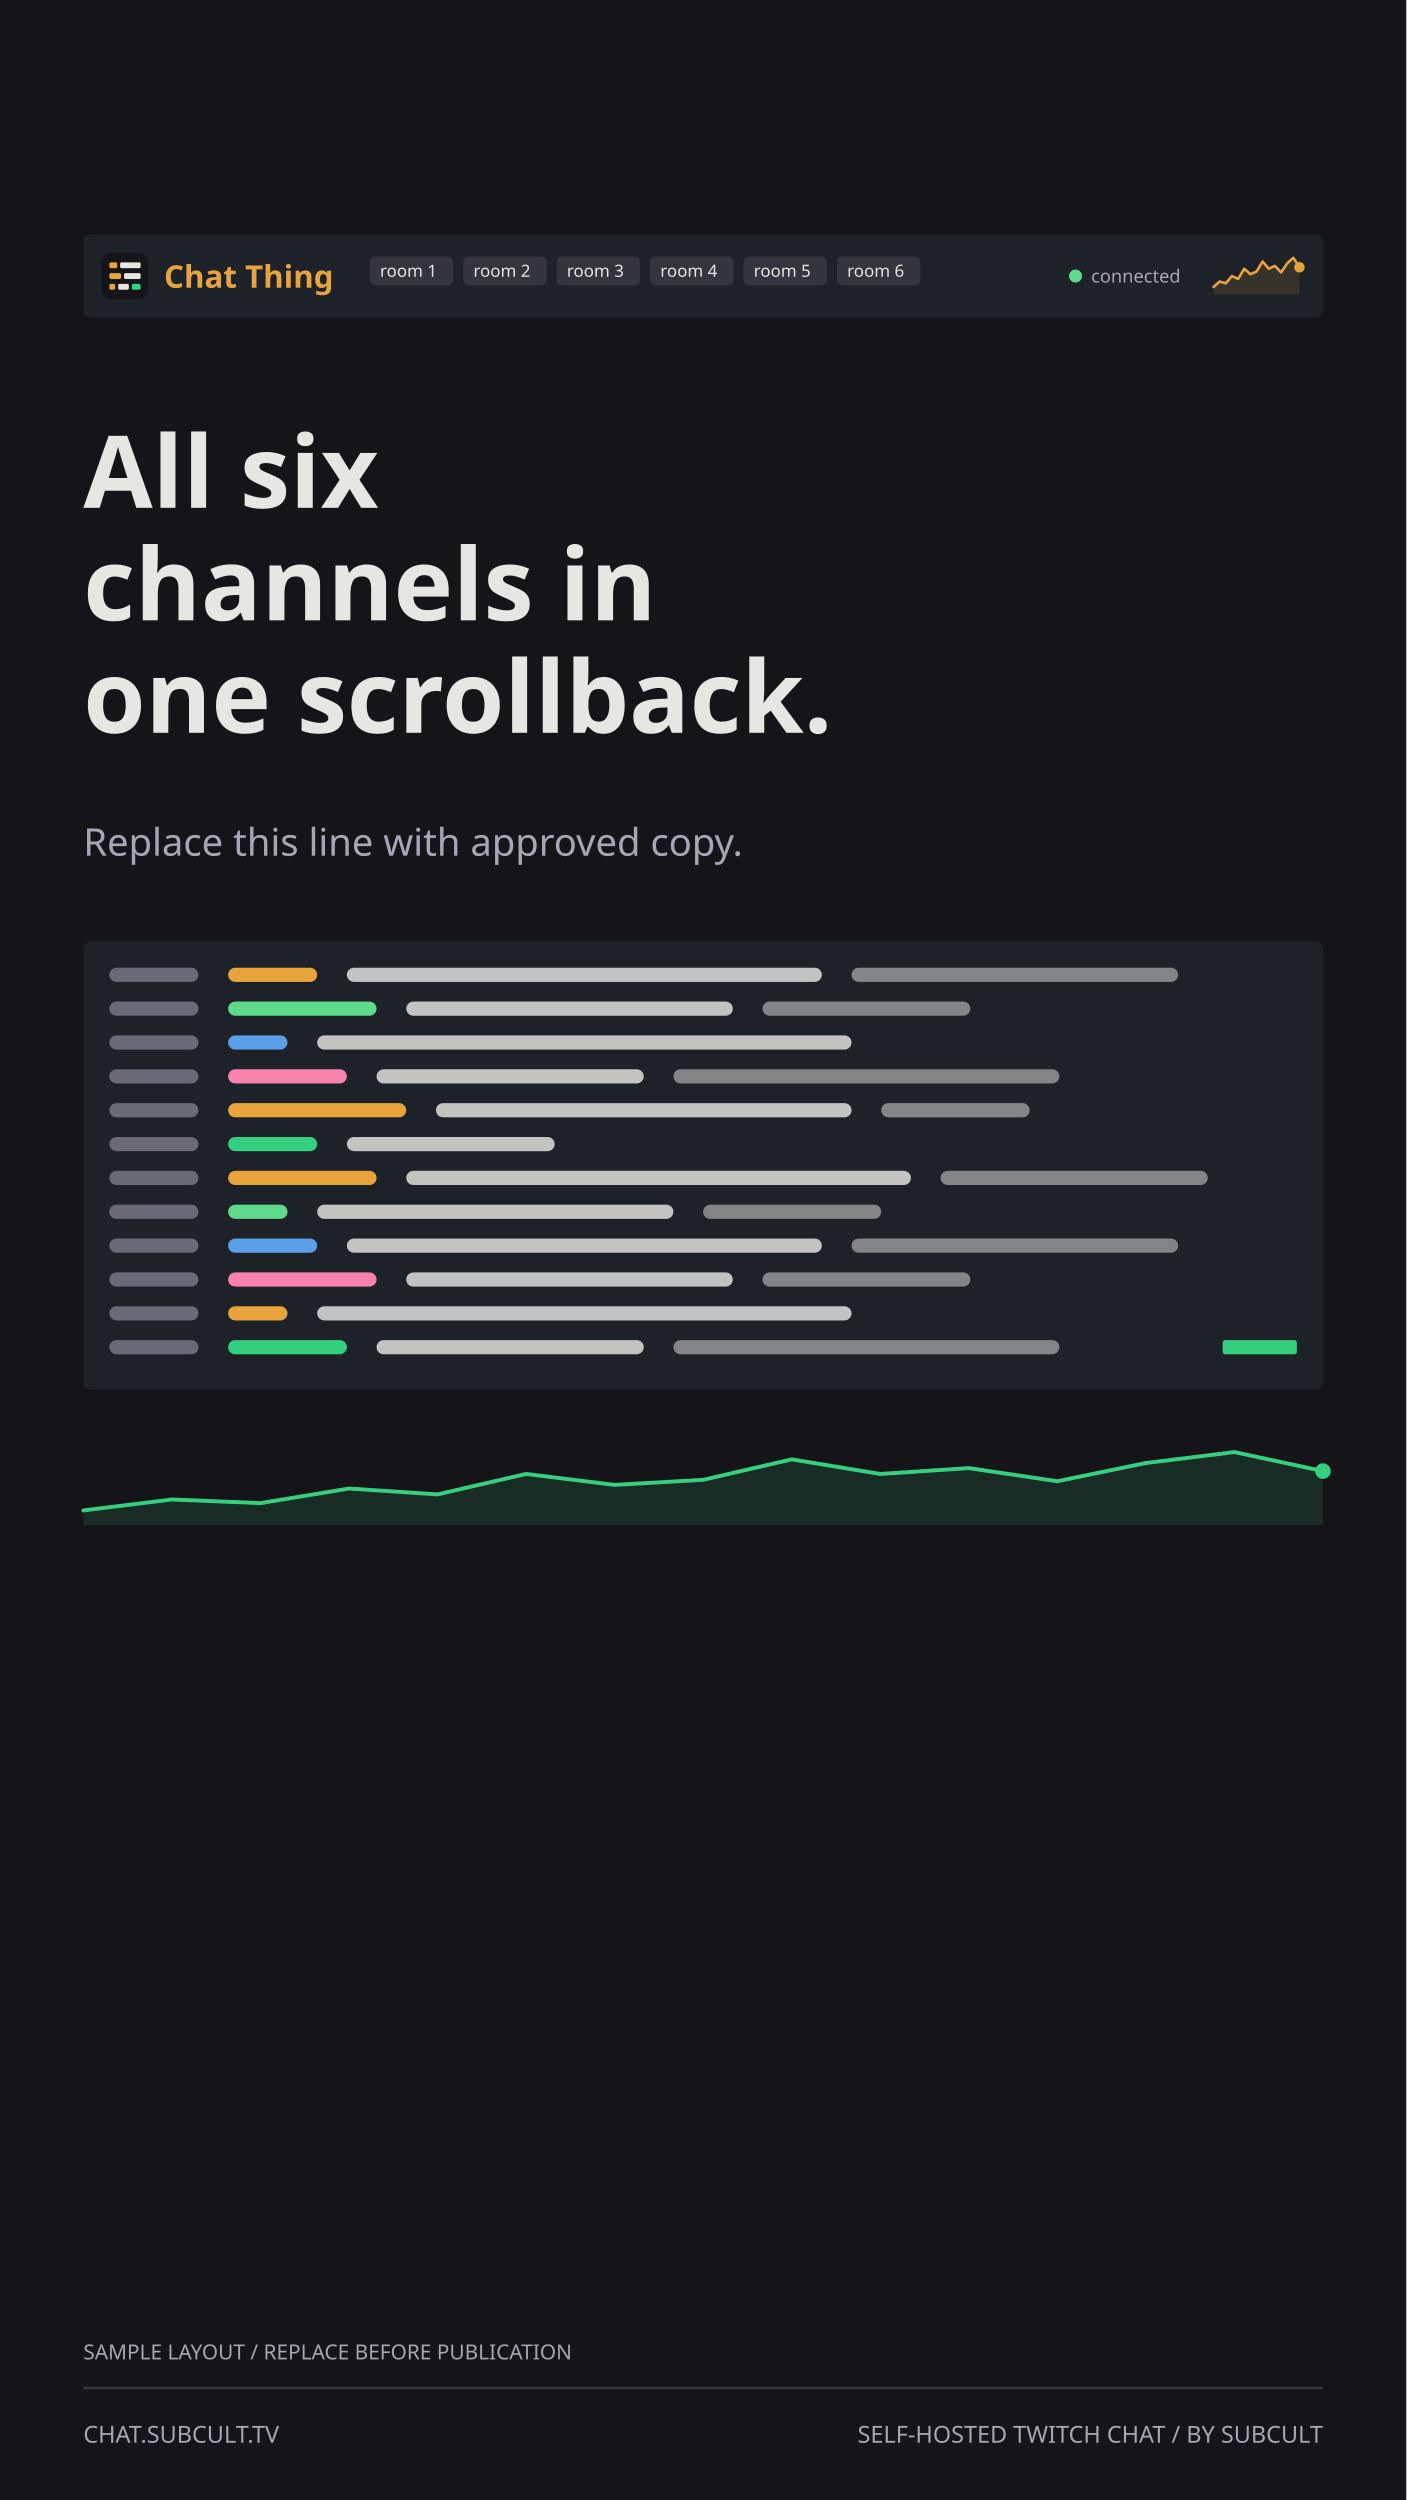
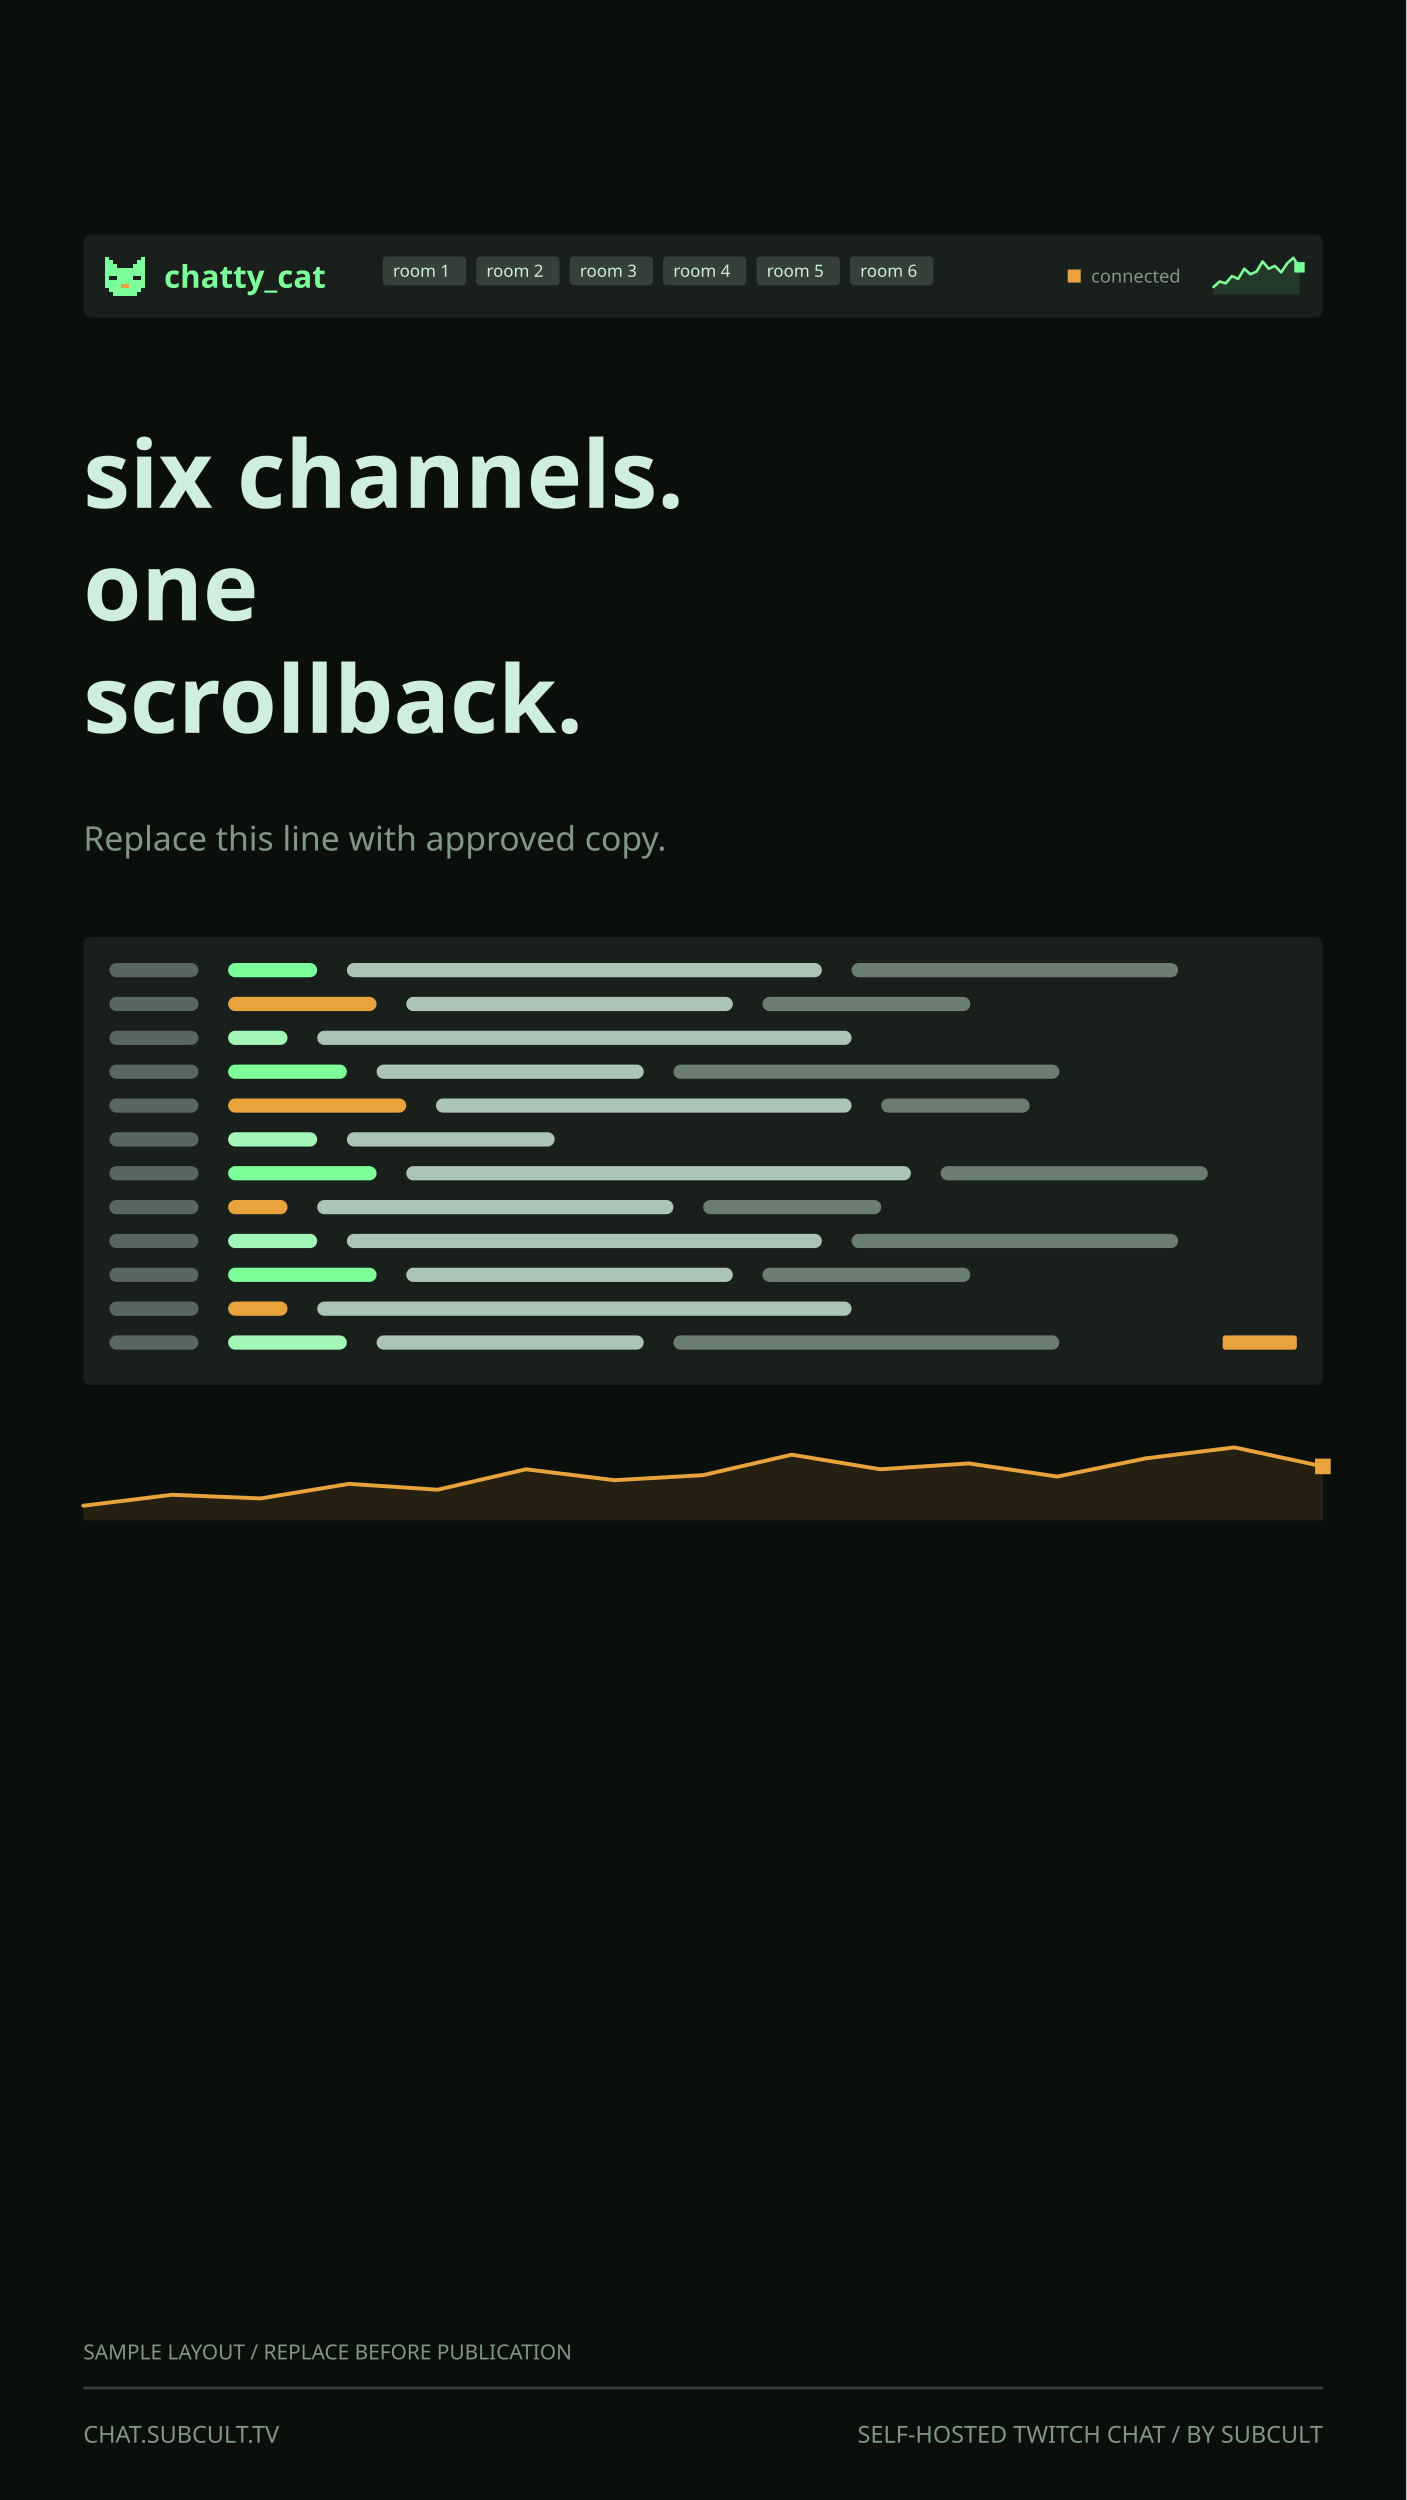
- <svg xmlns="http://www.w3.org/2000/svg" width="1080" height="1920" viewBox="0 0 1080 1920" role="img" aria-label="Chat Thing story template">
-   <rect width="1080" height="1920" fill="#151519" />
-   <rect x="64" y="180" width="952" height="64" rx="6" fill="#1d2229" />
-   <g transform="translate(78 194) scale(1.5)">
-     <rect width="24" height="24" rx="5" fill="#151519" />
-     <rect x="4" y="5.0" width="4.0" height="3" rx=".75" fill="#e8a33d" />
-     <rect x="9.5" y="5.0" width="10.5" height="3" rx=".75" fill="#e8e6e3" />
-     <rect x="4" y="10.5" width="6.0" height="3" rx=".75" fill="#e8a33d" />
-     <rect x="11.5" y="10.5" width="8.5" height="3" rx=".75" fill="#e8e6e3" />
-     <rect x="4" y="16.0" width="3.0" height="3" rx=".75" fill="#e8a33d" />
-     <rect x="8.5" y="16.0" width="5.5" height="3" rx=".75" fill="#e8e6e3" />
-     <rect x="15.5" y="16" width="4.5" height="3" rx=".75" fill="#35d07f" />
+ <svg xmlns="http://www.w3.org/2000/svg" width="1080" height="1920" viewBox="0 0 1080 1920" role="img" aria-label="Chatty Cat story template">
+   <rect x="0" y="0" width="1080" height="1920" rx="0" fill="#0b0f0c" />
+   <rect x="64" y="180" width="952" height="64" rx="6" fill="#191f1b" />
+   <g transform="translate(78 194) scale(1.5)" shape-rendering="crispEdges">
+     <path fill="#7dff9a" d="M2 2h2.02v2.02h-2.02zM20 2h2.02v2.02h-2.02zM2 4h2.02v2.02h-2.02zM4 4h2.02v2.02h-2.02zM18 4h2.02v2.02h-2.02zM20 4h2.02v2.02h-2.02zM2 6h2.02v2.02h-2.02zM4 6h2.02v2.02h-2.02zM6 6h2.02v2.02h-2.02zM16 6h2.02v2.02h-2.02zM18 6h2.02v2.02h-2.02zM20 6h2.02v2.02h-2.02zM2 8h2.02v2.02h-2.02zM4 8h2.02v2.02h-2.02zM6 8h2.02v2.02h-2.02zM8 8h2.02v2.02h-2.02zM10 8h2.02v2.02h-2.02zM12 8h2.02v2.02h-2.02zM14 8h2.02v2.02h-2.02zM16 8h2.02v2.02h-2.02zM18 8h2.02v2.02h-2.02zM20 8h2.02v2.02h-2.02zM2 10h2.02v2.02h-2.02zM4 10h2.02v2.02h-2.02zM6 10h2.02v2.02h-2.02zM8 10h2.02v2.02h-2.02zM10 10h2.02v2.02h-2.02zM12 10h2.02v2.02h-2.02zM14 10h2.02v2.02h-2.02zM16 10h2.02v2.02h-2.02zM18 10h2.02v2.02h-2.02zM20 10h2.02v2.02h-2.02zM2 12h2.02v2.02h-2.02zM8 12h2.02v2.02h-2.02zM10 12h2.02v2.02h-2.02zM12 12h2.02v2.02h-2.02zM14 12h2.02v2.02h-2.02zM20 12h2.02v2.02h-2.02zM2 14h2.02v2.02h-2.02zM4 14h2.02v2.02h-2.02zM6 14h2.02v2.02h-2.02zM8 14h2.02v2.02h-2.02zM10 14h2.02v2.02h-2.02zM12 14h2.02v2.02h-2.02zM14 14h2.02v2.02h-2.02zM16 14h2.02v2.02h-2.02zM18 14h2.02v2.02h-2.02zM20 14h2.02v2.02h-2.02zM2 16h2.02v2.02h-2.02zM4 16h2.02v2.02h-2.02zM6 16h2.02v2.02h-2.02zM8 16h2.02v2.02h-2.02zM14 16h2.02v2.02h-2.02zM16 16h2.02v2.02h-2.02zM18 16h2.02v2.02h-2.02zM20 16h2.02v2.02h-2.02zM4 18h2.02v2.02h-2.02zM6 18h2.02v2.02h-2.02zM8 18h2.02v2.02h-2.02zM10 18h2.02v2.02h-2.02zM12 18h2.02v2.02h-2.02zM14 18h2.02v2.02h-2.02zM16 18h2.02v2.02h-2.02zM18 18h2.02v2.02h-2.02zM6 20h2.02v2.02h-2.02zM8 20h2.02v2.02h-2.02zM10 20h2.02v2.02h-2.02zM12 20h2.02v2.02h-2.02zM14 20h2.02v2.02h-2.02zM16 20h2.02v2.02h-2.02z" />
+     <path fill="#e8a33d" d="M10 16h2.02v2.02h-2.02zM12 16h2.02v2.02h-2.02z" />
  </g>
-   <text x="126" y="221" font-family="Atkinson Hyperlegible Mono" font-weight="700" font-size="24" fill="#e8a33d" text-anchor="start">Chat Thing</text>
-   <rect x="284" y="197" width="64.0" height="22.1" rx="4" fill="#34343e" />
-   <text x="291.8" y="212.6" font-family="Atkinson Hyperlegible Mono" font-weight="400" font-size="13" fill="#e8e6e3" text-anchor="start">room 1</text>
-   <rect x="355.76" y="197" width="64.0" height="22.1" rx="4" fill="#34343e" />
-   <text x="363.56" y="212.6" font-family="Atkinson Hyperlegible Mono" font-weight="400" font-size="13" fill="#e8e6e3" text-anchor="start">room 2</text>
-   <rect x="427.52" y="197" width="64.0" height="22.1" rx="4" fill="#34343e" />
-   <text x="435.32" y="212.6" font-family="Atkinson Hyperlegible Mono" font-weight="400" font-size="13" fill="#e8e6e3" text-anchor="start">room 3</text>
-   <rect x="499.28" y="197" width="64.0" height="22.1" rx="4" fill="#34343e" />
-   <text x="507.08" y="212.6" font-family="Atkinson Hyperlegible Mono" font-weight="400" font-size="13" fill="#e8e6e3" text-anchor="start">room 4</text>
-   <rect x="571.04" y="197" width="64.0" height="22.1" rx="4" fill="#34343e" />
-   <text x="578.84" y="212.6" font-family="Atkinson Hyperlegible Mono" font-weight="400" font-size="13" fill="#e8e6e3" text-anchor="start">room 5</text>
-   <rect x="642.8" y="197" width="64.0" height="22.1" rx="4" fill="#34343e" />
-   <text x="650.6" y="212.6" font-family="Atkinson Hyperlegible Mono" font-weight="400" font-size="13" fill="#e8e6e3" text-anchor="start">room 6</text>
-   <circle cx="826" cy="212" r="5" fill="#5fd98a" />
-   <text x="838" y="217" font-family="Atkinson Hyperlegible Mono" font-weight="400" font-size="14" fill="#aaa4b7" text-anchor="start">connected</text>
-   <polygon points="932,226 932.0,220.4 936.7,216.2 941.4,217.6 946.1,212.0 950.9,214.2 955.6,206.4 960.3,210.6 965.0,208.6 969.7,200.8 974.4,206.4 979.1,204.2 983.9,209.2 988.6,202.2 993.3,198.0 998.0,205.3 998,226" fill="#e8a33d" opacity=".12" />
-   <polyline points="932.0,220.4 936.7,216.2 941.4,217.6 946.1,212.0 950.9,214.2 955.6,206.4 960.3,210.6 965.0,208.6 969.7,200.8 974.4,206.4 979.1,204.2 983.9,209.2 988.6,202.2 993.3,198.0 998.0,205.3" fill="none" stroke="#e8a33d" stroke-width="2" stroke-linejoin="round" stroke-linecap="round" />
-   <circle cx="998.0" cy="205.3" r="4" fill="#e8a33d" />
-   <text x="64" y="390.0" font-family="Atkinson Hyperlegible Next" font-weight="700" font-size="77.143" fill="#e8e6e3" text-anchor="start">All six</text>
-   <text x="64" y="476.4" font-family="Atkinson Hyperlegible Next" font-weight="700" font-size="77.143" fill="#e8e6e3" text-anchor="start">channels in</text>
-   <text x="64" y="562.8" font-family="Atkinson Hyperlegible Next" font-weight="700" font-size="77.143" fill="#e8e6e3" text-anchor="start">one scrollback.</text>
-   <text x="64" y="657.2" font-family="Atkinson Hyperlegible Next" font-weight="400" font-size="29.314" fill="#aaa4b7" text-anchor="start">Replace this line with approved copy.</text>
-   <rect x="64" y="723.2" width="952" height="344" rx="6" fill="#1d2229" />
-   <rect x="84" y="743.2" width="68.4" height="10.9" rx="5.5" fill="#aaa4b7" opacity=".55" />
-   <rect x="175.2" y="743.2" width="68.4" height="10.9" rx="5.5" fill="#e8a33d" />
-   <rect x="266.4" y="743.2" width="364.8" height="10.9" rx="5.5" fill="#e8e6e3" opacity=".82" />
-   <rect x="654.0" y="743.2" width="250.8" height="10.9" rx="5.5" fill="#e8e6e3" opacity=".5" />
-   <rect x="84" y="769.2" width="68.4" height="10.9" rx="5.5" fill="#aaa4b7" opacity=".55" />
-   <rect x="175.2" y="769.2" width="114.0" height="10.9" rx="5.5" fill="#5fd98a" />
-   <rect x="312.0" y="769.2" width="250.8" height="10.9" rx="5.5" fill="#e8e6e3" opacity=".82" />
-   <rect x="585.6" y="769.2" width="159.6" height="10.9" rx="5.5" fill="#e8e6e3" opacity=".5" />
-   <rect x="84" y="795.2" width="68.4" height="10.9" rx="5.5" fill="#aaa4b7" opacity=".55" />
-   <rect x="175.2" y="795.2" width="45.6" height="10.9" rx="5.5" fill="#5a9fe8" />
-   <rect x="243.6" y="795.2" width="410.4" height="10.9" rx="5.5" fill="#e8e6e3" opacity=".82" />
-   <rect x="84" y="821.2" width="68.4" height="10.9" rx="5.5" fill="#aaa4b7" opacity=".55" />
-   <rect x="175.2" y="821.2" width="91.2" height="10.9" rx="5.5" fill="#f783ac" />
-   <rect x="289.2" y="821.2" width="205.2" height="10.9" rx="5.5" fill="#e8e6e3" opacity=".82" />
-   <rect x="517.2" y="821.2" width="296.4" height="10.9" rx="5.5" fill="#e8e6e3" opacity=".5" />
-   <rect x="84" y="847.2" width="68.4" height="10.9" rx="5.5" fill="#aaa4b7" opacity=".55" />
-   <rect x="175.2" y="847.2" width="136.8" height="10.9" rx="5.5" fill="#e8a33d" />
-   <rect x="334.8" y="847.2" width="319.2" height="10.9" rx="5.5" fill="#e8e6e3" opacity=".82" />
-   <rect x="676.8" y="847.2" width="114.0" height="10.9" rx="5.5" fill="#e8e6e3" opacity=".5" />
-   <rect x="84" y="873.2" width="68.4" height="10.9" rx="5.5" fill="#aaa4b7" opacity=".55" />
-   <rect x="175.2" y="873.2" width="68.4" height="10.9" rx="5.5" fill="#35d07f" />
-   <rect x="266.4" y="873.2" width="159.6" height="10.9" rx="5.5" fill="#e8e6e3" opacity=".82" />
-   <rect x="84" y="899.2" width="68.4" height="10.9" rx="5.5" fill="#aaa4b7" opacity=".55" />
-   <rect x="175.2" y="899.2" width="114.0" height="10.9" rx="5.5" fill="#e8a33d" />
-   <rect x="312.0" y="899.2" width="387.6" height="10.9" rx="5.5" fill="#e8e6e3" opacity=".82" />
-   <rect x="722.4" y="899.2" width="205.2" height="10.9" rx="5.5" fill="#e8e6e3" opacity=".5" />
-   <rect x="84" y="925.2" width="68.4" height="10.9" rx="5.5" fill="#aaa4b7" opacity=".55" />
-   <rect x="175.2" y="925.2" width="45.6" height="10.9" rx="5.5" fill="#5fd98a" />
-   <rect x="243.6" y="925.2" width="273.6" height="10.9" rx="5.5" fill="#e8e6e3" opacity=".82" />
-   <rect x="540.0" y="925.2" width="136.8" height="10.9" rx="5.5" fill="#e8e6e3" opacity=".5" />
-   <rect x="84" y="951.2" width="68.4" height="10.9" rx="5.5" fill="#aaa4b7" opacity=".55" />
-   <rect x="175.2" y="951.2" width="68.4" height="10.9" rx="5.5" fill="#5a9fe8" />
-   <rect x="266.4" y="951.2" width="364.8" height="10.9" rx="5.5" fill="#e8e6e3" opacity=".82" />
-   <rect x="654.0" y="951.2" width="250.8" height="10.9" rx="5.5" fill="#e8e6e3" opacity=".5" />
-   <rect x="84" y="977.2" width="68.4" height="10.9" rx="5.5" fill="#aaa4b7" opacity=".55" />
-   <rect x="175.2" y="977.2" width="114.0" height="10.9" rx="5.5" fill="#f783ac" />
-   <rect x="312.0" y="977.2" width="250.8" height="10.9" rx="5.5" fill="#e8e6e3" opacity=".82" />
-   <rect x="585.6" y="977.2" width="159.6" height="10.9" rx="5.5" fill="#e8e6e3" opacity=".5" />
-   <rect x="84" y="1003.2" width="68.4" height="10.9" rx="5.5" fill="#aaa4b7" opacity=".55" />
-   <rect x="175.2" y="1003.2" width="45.6" height="10.9" rx="5.5" fill="#e8a33d" />
-   <rect x="243.6" y="1003.2" width="410.4" height="10.9" rx="5.5" fill="#e8e6e3" opacity=".82" />
-   <rect x="84" y="1029.2" width="68.4" height="10.9" rx="5.5" fill="#aaa4b7" opacity=".55" />
-   <rect x="175.2" y="1029.2" width="91.2" height="10.9" rx="5.5" fill="#35d07f" />
-   <rect x="289.2" y="1029.2" width="205.2" height="10.9" rx="5.5" fill="#e8e6e3" opacity=".82" />
-   <rect x="517.2" y="1029.2" width="296.4" height="10.9" rx="5.5" fill="#e8e6e3" opacity=".5" />
-   <rect x="939.0" y="1029.2" width="57.0" height="10.9" rx="2" fill="#35d07f" />
-   <polygon points="64,1171.2 64.0,1160.0 132.0,1151.6 200.0,1154.4 268.0,1143.2 336.0,1147.7 404.0,1132.0 472.0,1140.4 540.0,1136.5 608.0,1120.8 676.0,1132.0 744.0,1127.5 812.0,1137.6 880.0,1123.6 948.0,1115.2 1016.0,1129.8 1016,1171.2" fill="#35d07f" opacity=".12" />
-   <polyline points="64.0,1160.0 132.0,1151.6 200.0,1154.4 268.0,1143.2 336.0,1147.7 404.0,1132.0 472.0,1140.4 540.0,1136.5 608.0,1120.8 676.0,1132.0 744.0,1127.5 812.0,1137.6 880.0,1123.6 948.0,1115.2 1016.0,1129.8" fill="none" stroke="#35d07f" stroke-width="3" stroke-linejoin="round" stroke-linecap="round" />
-   <circle cx="1016.0" cy="1129.8" r="6" fill="#35d07f" />
-   <text x="64" y="1812" font-family="Atkinson Hyperlegible Mono" font-weight="400" font-size="16" fill="#aaa4b7" text-anchor="start">SAMPLE LAYOUT / REPLACE BEFORE PUBLICATION</text>
-   <path d="M64 1834H1016" stroke="#34343e" stroke-width="2" />
-   <text x="64" y="1876" font-family="Atkinson Hyperlegible Mono" font-weight="400" font-size="18" fill="#aaa4b7" text-anchor="start">CHAT.SUBCULT.TV</text>
-   <text x="1016" y="1876" font-family="Atkinson Hyperlegible Mono" font-weight="400" font-size="18" fill="#aaa4b7" text-anchor="end">SELF-HOSTED TWITCH CHAT / BY SUBCULT</text>
+   <text x="126" y="221" font-family="Cascadia Mono" font-weight="700" font-size="24" fill="#7dff9a" text-anchor="start">chatty_cat</text>
+   <rect x="294" y="197" width="63.96" height="22.1" rx="3" fill="#36403a" />
+   <text x="301.8" y="212.6" font-family="Cascadia Mono" font-weight="400" font-size="13" fill="#cfeedd" text-anchor="start">room 1</text>
+   <rect x="365.76" y="197" width="63.96" height="22.1" rx="3" fill="#36403a" />
+   <text x="373.56" y="212.6" font-family="Cascadia Mono" font-weight="400" font-size="13" fill="#cfeedd" text-anchor="start">room 2</text>
+   <rect x="437.52" y="197" width="63.96" height="22.1" rx="3" fill="#36403a" />
+   <text x="445.32" y="212.6" font-family="Cascadia Mono" font-weight="400" font-size="13" fill="#cfeedd" text-anchor="start">room 3</text>
+   <rect x="509.28" y="197" width="63.96" height="22.1" rx="3" fill="#36403a" />
+   <text x="517.08" y="212.6" font-family="Cascadia Mono" font-weight="400" font-size="13" fill="#cfeedd" text-anchor="start">room 4</text>
+   <rect x="581.04" y="197" width="63.96" height="22.1" rx="3" fill="#36403a" />
+   <text x="588.84" y="212.6" font-family="Cascadia Mono" font-weight="400" font-size="13" fill="#cfeedd" text-anchor="start">room 5</text>
+   <rect x="652.8" y="197" width="63.96" height="22.1" rx="3" fill="#36403a" />
+   <text x="660.6" y="212.6" font-family="Cascadia Mono" font-weight="400" font-size="13" fill="#cfeedd" text-anchor="start">room 6</text>
+   <rect x="820" y="207" width="10" height="10" rx="0" fill="#e8a33d" />
+   <text x="838" y="217" font-family="Cascadia Mono" font-weight="400" font-size="14" fill="#819589" text-anchor="start">connected</text>
+   <polygon points="932,226 932.0,220.4 936.7,216.2 941.4,217.6 946.1,212.0 950.9,214.2 955.6,206.4 960.3,210.6 965.0,208.6 969.7,200.8 974.4,206.4 979.1,204.2 983.9,209.2 988.6,202.2 993.3,198.0 998.0,205.3 998,226" fill="#7dff9a" opacity=".12" />
+   <polyline points="932.0,220.4 936.7,216.2 941.4,217.6 946.1,212.0 950.9,214.2 955.6,206.4 960.3,210.6 965.0,208.6 969.7,200.8 974.4,206.4 979.1,204.2 983.9,209.2 988.6,202.2 993.3,198.0 998.0,205.3" fill="none" stroke="#7dff9a" stroke-width="2" stroke-linejoin="round" stroke-linecap="round" />
+   <rect x="994.0" y="201.3" width="8" height="8" fill="#7dff9a" />
+   <text x="64" y="390.0" font-family="Cascadia Mono" font-weight="700" font-size="72.0" fill="#cfeedd" text-anchor="start">six channels.</text>
+   <text x="64" y="476.4" font-family="Cascadia Mono" font-weight="700" font-size="72.0" fill="#cfeedd" text-anchor="start">one</text>
+   <text x="64" y="562.8" font-family="Cascadia Mono" font-weight="700" font-size="72.0" fill="#cfeedd" text-anchor="start">scrollback.</text>
+   <text x="64" y="653.2" font-family="Public Sans" font-weight="400" font-size="25.92" fill="#819589" text-anchor="start">Replace this line with approved copy.</text>
+   <rect x="64" y="719.6" width="952" height="344" rx="6" fill="#191f1b" />
+   <rect x="84" y="739.6" width="68.4" height="10.92" rx="5.46" fill="#cfeedd" opacity="0.35" />
+   <rect x="175.2" y="739.6" width="68.4" height="10.92" rx="5.46" fill="#7dff9a" />
+   <rect x="266.4" y="739.6" width="364.8" height="10.92" rx="5.46" fill="#cfeedd" opacity="0.8" />
+   <rect x="654.0" y="739.6" width="250.8" height="10.92" rx="5.46" fill="#cfeedd" opacity="0.45" />
+   <rect x="84" y="765.6" width="68.4" height="10.92" rx="5.46" fill="#cfeedd" opacity="0.35" />
+   <rect x="175.2" y="765.6" width="114.0" height="10.92" rx="5.46" fill="#e8a33d" />
+   <rect x="312.0" y="765.6" width="250.8" height="10.92" rx="5.46" fill="#cfeedd" opacity="0.8" />
+   <rect x="585.6" y="765.6" width="159.6" height="10.92" rx="5.46" fill="#cfeedd" opacity="0.45" />
+   <rect x="84" y="791.6" width="68.4" height="10.92" rx="5.46" fill="#cfeedd" opacity="0.35" />
+   <rect x="175.2" y="791.6" width="45.6" height="10.92" rx="5.46" fill="#a2f7b8" />
+   <rect x="243.6" y="791.6" width="410.4" height="10.92" rx="5.46" fill="#cfeedd" opacity="0.8" />
+   <rect x="84" y="817.6" width="68.4" height="10.92" rx="5.46" fill="#cfeedd" opacity="0.35" />
+   <rect x="175.2" y="817.6" width="91.2" height="10.92" rx="5.46" fill="#7dff9a" />
+   <rect x="289.2" y="817.6" width="205.2" height="10.92" rx="5.46" fill="#cfeedd" opacity="0.8" />
+   <rect x="517.2" y="817.6" width="296.4" height="10.92" rx="5.46" fill="#cfeedd" opacity="0.45" />
+   <rect x="84" y="843.6" width="68.4" height="10.92" rx="5.46" fill="#cfeedd" opacity="0.35" />
+   <rect x="175.2" y="843.6" width="136.8" height="10.92" rx="5.46" fill="#e8a33d" />
+   <rect x="334.8" y="843.6" width="319.2" height="10.92" rx="5.46" fill="#cfeedd" opacity="0.8" />
+   <rect x="676.8" y="843.6" width="114.0" height="10.92" rx="5.46" fill="#cfeedd" opacity="0.45" />
+   <rect x="84" y="869.6" width="68.4" height="10.92" rx="5.46" fill="#cfeedd" opacity="0.35" />
+   <rect x="175.2" y="869.6" width="68.4" height="10.92" rx="5.46" fill="#a2f7b8" />
+   <rect x="266.4" y="869.6" width="159.6" height="10.92" rx="5.46" fill="#cfeedd" opacity="0.8" />
+   <rect x="84" y="895.6" width="68.4" height="10.92" rx="5.46" fill="#cfeedd" opacity="0.35" />
+   <rect x="175.2" y="895.6" width="114.0" height="10.92" rx="5.46" fill="#7dff9a" />
+   <rect x="312.0" y="895.6" width="387.6" height="10.92" rx="5.46" fill="#cfeedd" opacity="0.8" />
+   <rect x="722.4" y="895.6" width="205.2" height="10.92" rx="5.46" fill="#cfeedd" opacity="0.45" />
+   <rect x="84" y="921.6" width="68.4" height="10.92" rx="5.46" fill="#cfeedd" opacity="0.35" />
+   <rect x="175.2" y="921.6" width="45.6" height="10.92" rx="5.46" fill="#e8a33d" />
+   <rect x="243.6" y="921.6" width="273.6" height="10.92" rx="5.46" fill="#cfeedd" opacity="0.8" />
+   <rect x="540.0" y="921.6" width="136.8" height="10.92" rx="5.46" fill="#cfeedd" opacity="0.45" />
+   <rect x="84" y="947.6" width="68.4" height="10.92" rx="5.46" fill="#cfeedd" opacity="0.35" />
+   <rect x="175.2" y="947.6" width="68.4" height="10.92" rx="5.46" fill="#a2f7b8" />
+   <rect x="266.4" y="947.6" width="364.8" height="10.92" rx="5.46" fill="#cfeedd" opacity="0.8" />
+   <rect x="654.0" y="947.6" width="250.8" height="10.92" rx="5.46" fill="#cfeedd" opacity="0.45" />
+   <rect x="84" y="973.6" width="68.4" height="10.92" rx="5.46" fill="#cfeedd" opacity="0.35" />
+   <rect x="175.2" y="973.6" width="114.0" height="10.92" rx="5.46" fill="#7dff9a" />
+   <rect x="312.0" y="973.6" width="250.8" height="10.92" rx="5.46" fill="#cfeedd" opacity="0.8" />
+   <rect x="585.6" y="973.6" width="159.6" height="10.92" rx="5.46" fill="#cfeedd" opacity="0.45" />
+   <rect x="84" y="999.6" width="68.4" height="10.92" rx="5.46" fill="#cfeedd" opacity="0.35" />
+   <rect x="175.2" y="999.6" width="45.6" height="10.92" rx="5.46" fill="#e8a33d" />
+   <rect x="243.6" y="999.6" width="410.4" height="10.92" rx="5.46" fill="#cfeedd" opacity="0.8" />
+   <rect x="84" y="1025.6" width="68.4" height="10.92" rx="5.46" fill="#cfeedd" opacity="0.35" />
+   <rect x="175.2" y="1025.6" width="91.2" height="10.92" rx="5.46" fill="#a2f7b8" />
+   <rect x="289.2" y="1025.6" width="205.2" height="10.92" rx="5.46" fill="#cfeedd" opacity="0.8" />
+   <rect x="517.2" y="1025.6" width="296.4" height="10.92" rx="5.46" fill="#cfeedd" opacity="0.45" />
+   <rect x="939.0" y="1025.6" width="57.0" height="10.92" rx="2" fill="#e8a33d" />
+   <polygon points="64,1167.6 64.0,1156.4 132.0,1148.0 200.0,1150.8 268.0,1139.6 336.0,1144.1 404.0,1128.4 472.0,1136.8 540.0,1132.9 608.0,1117.2 676.0,1128.4 744.0,1123.9 812.0,1134.0 880.0,1120.0 948.0,1111.6 1016.0,1126.2 1016,1167.6" fill="#e8a33d" opacity=".12" />
+   <polyline points="64.0,1156.4 132.0,1148.0 200.0,1150.8 268.0,1139.6 336.0,1144.1 404.0,1128.4 472.0,1136.8 540.0,1132.9 608.0,1117.2 676.0,1128.4 744.0,1123.9 812.0,1134.0 880.0,1120.0 948.0,1111.6 1016.0,1126.2" fill="none" stroke="#e8a33d" stroke-width="3" stroke-linejoin="round" stroke-linecap="round" />
+   <rect x="1010.0" y="1120.2" width="12" height="12" fill="#e8a33d" />
+   <text x="64" y="1812" font-family="Cascadia Mono" font-weight="400" font-size="16" fill="#819589" text-anchor="start">SAMPLE LAYOUT / REPLACE BEFORE PUBLICATION</text>
+   <path d="M64 1834H1016" stroke="#36403a" stroke-width="2" />
+   <text x="64" y="1876" font-family="Cascadia Mono" font-weight="400" font-size="18" fill="#819589" text-anchor="start">CHAT.SUBCULT.TV</text>
+   <text x="1016" y="1876" font-family="Cascadia Mono" font-weight="400" font-size="18" fill="#819589" text-anchor="end">SELF-HOSTED TWITCH CHAT / BY SUBCULT</text>
</svg>
